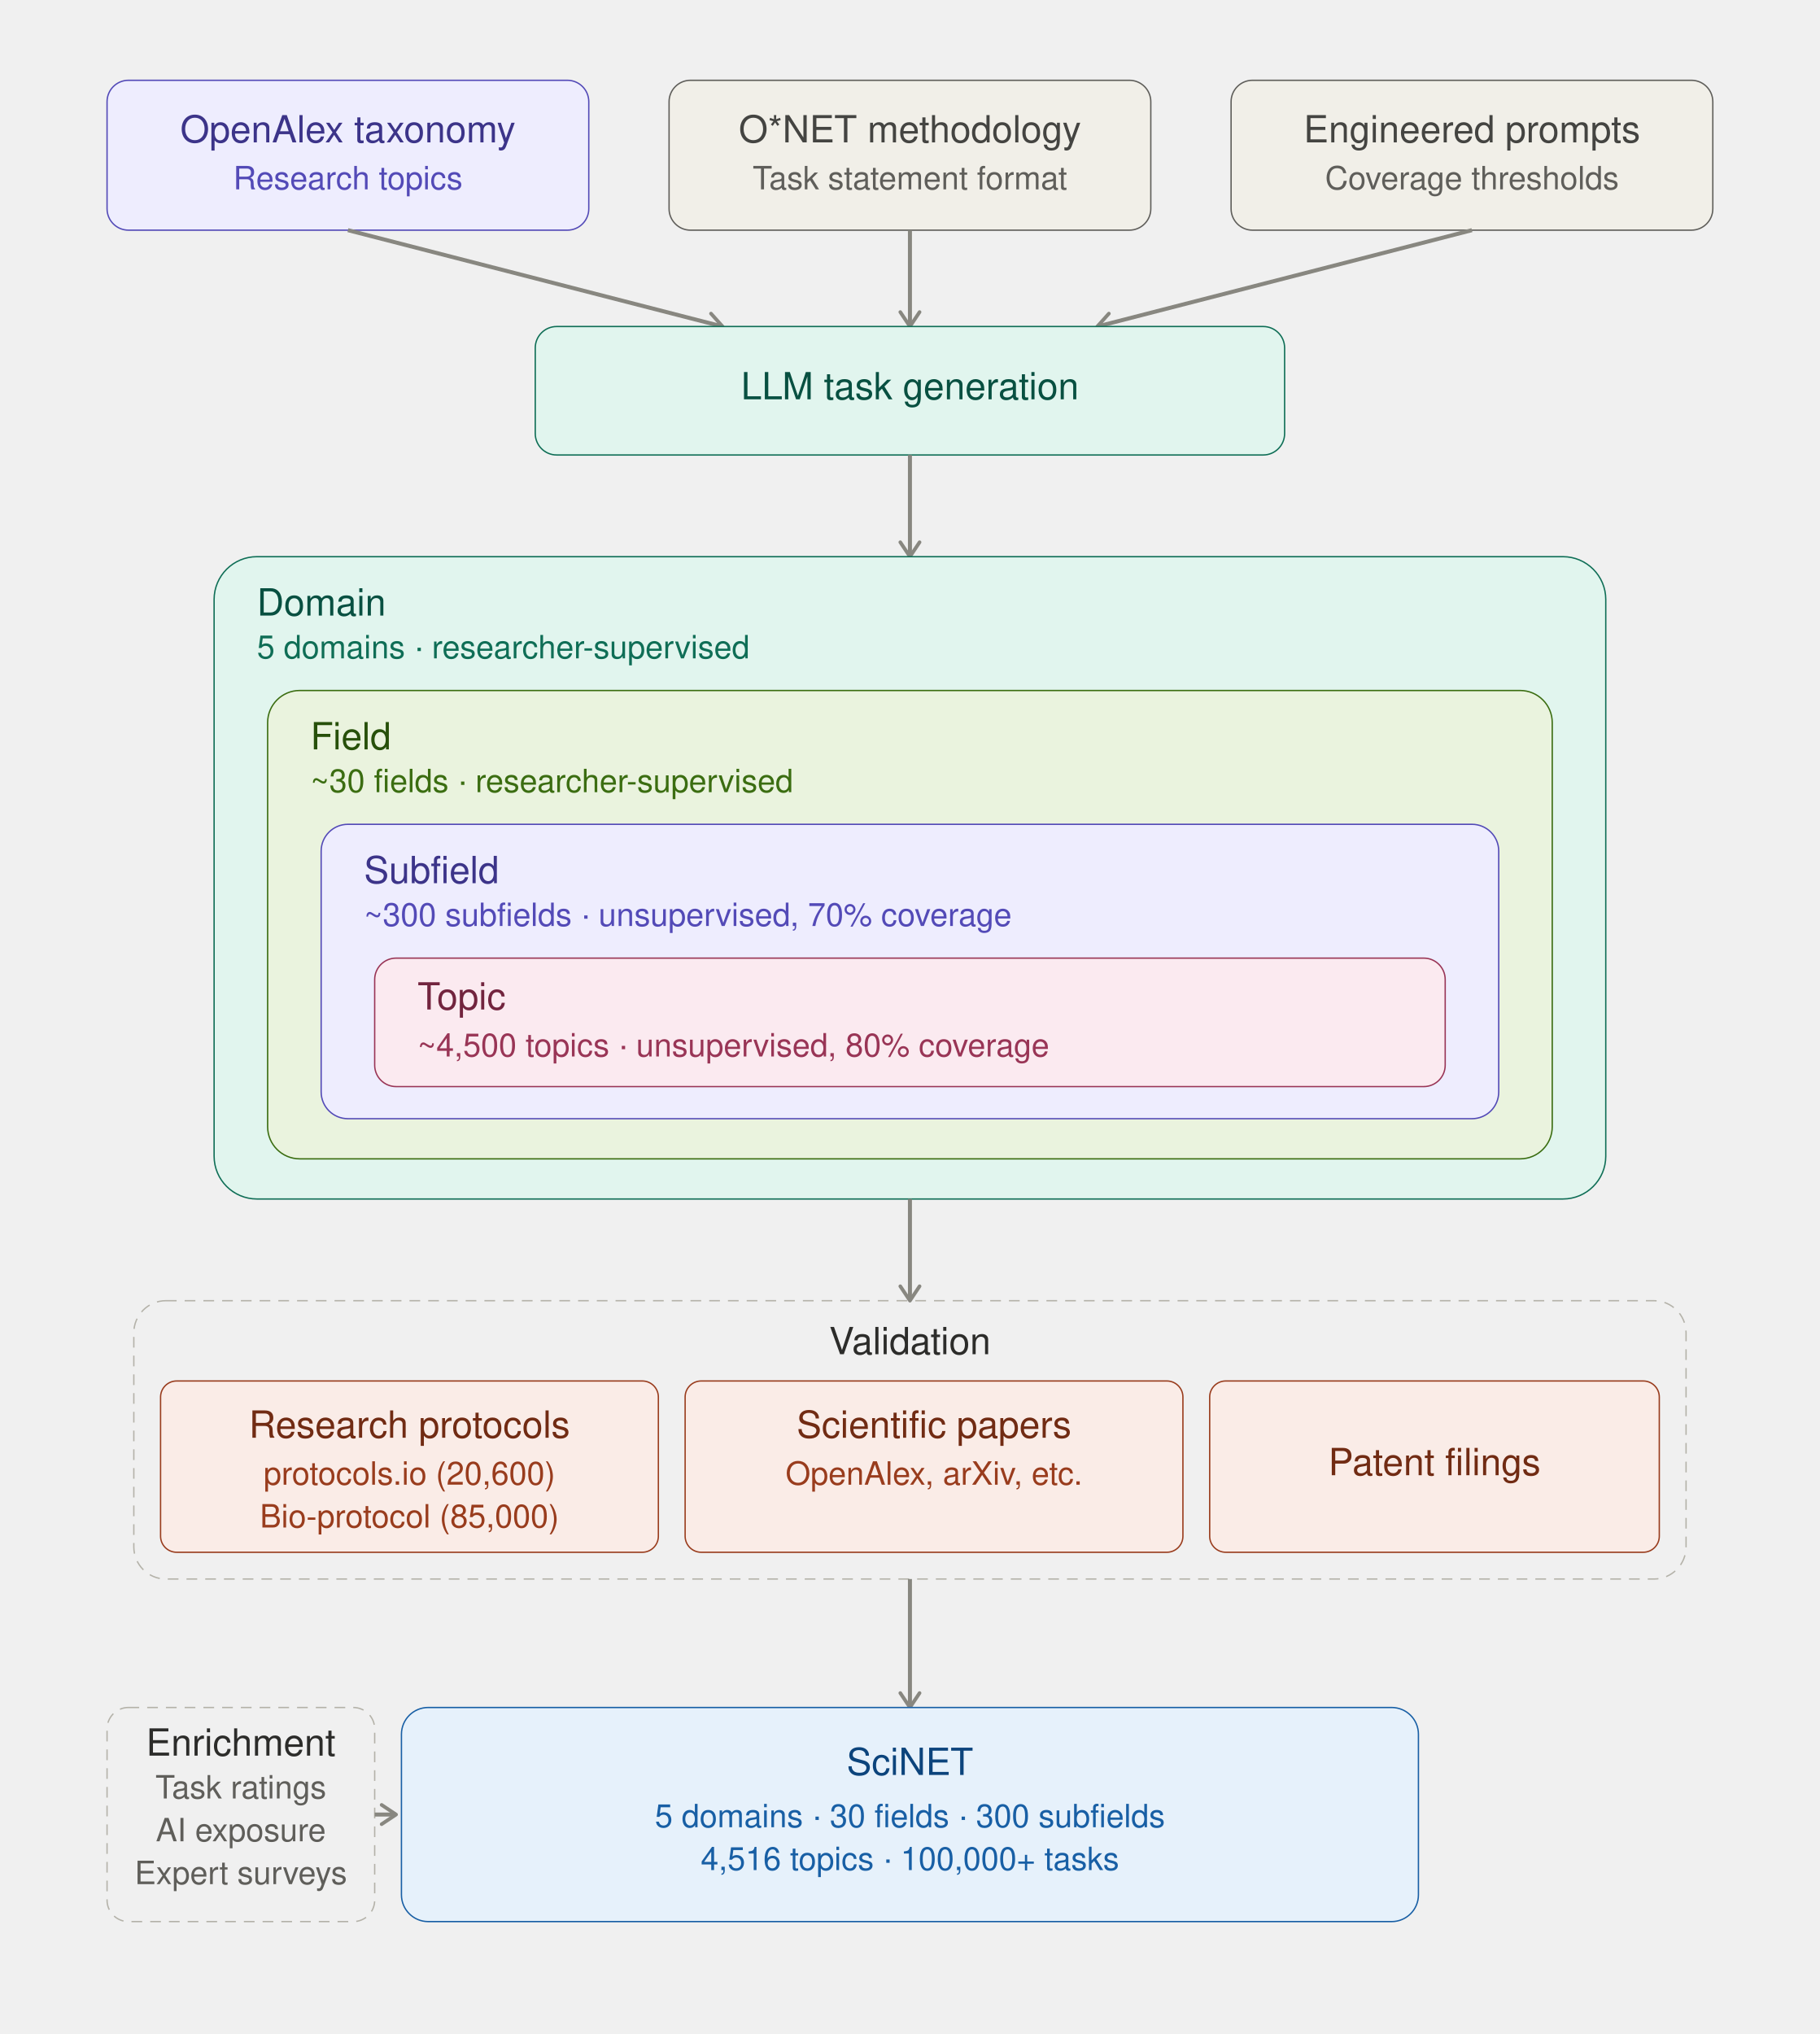
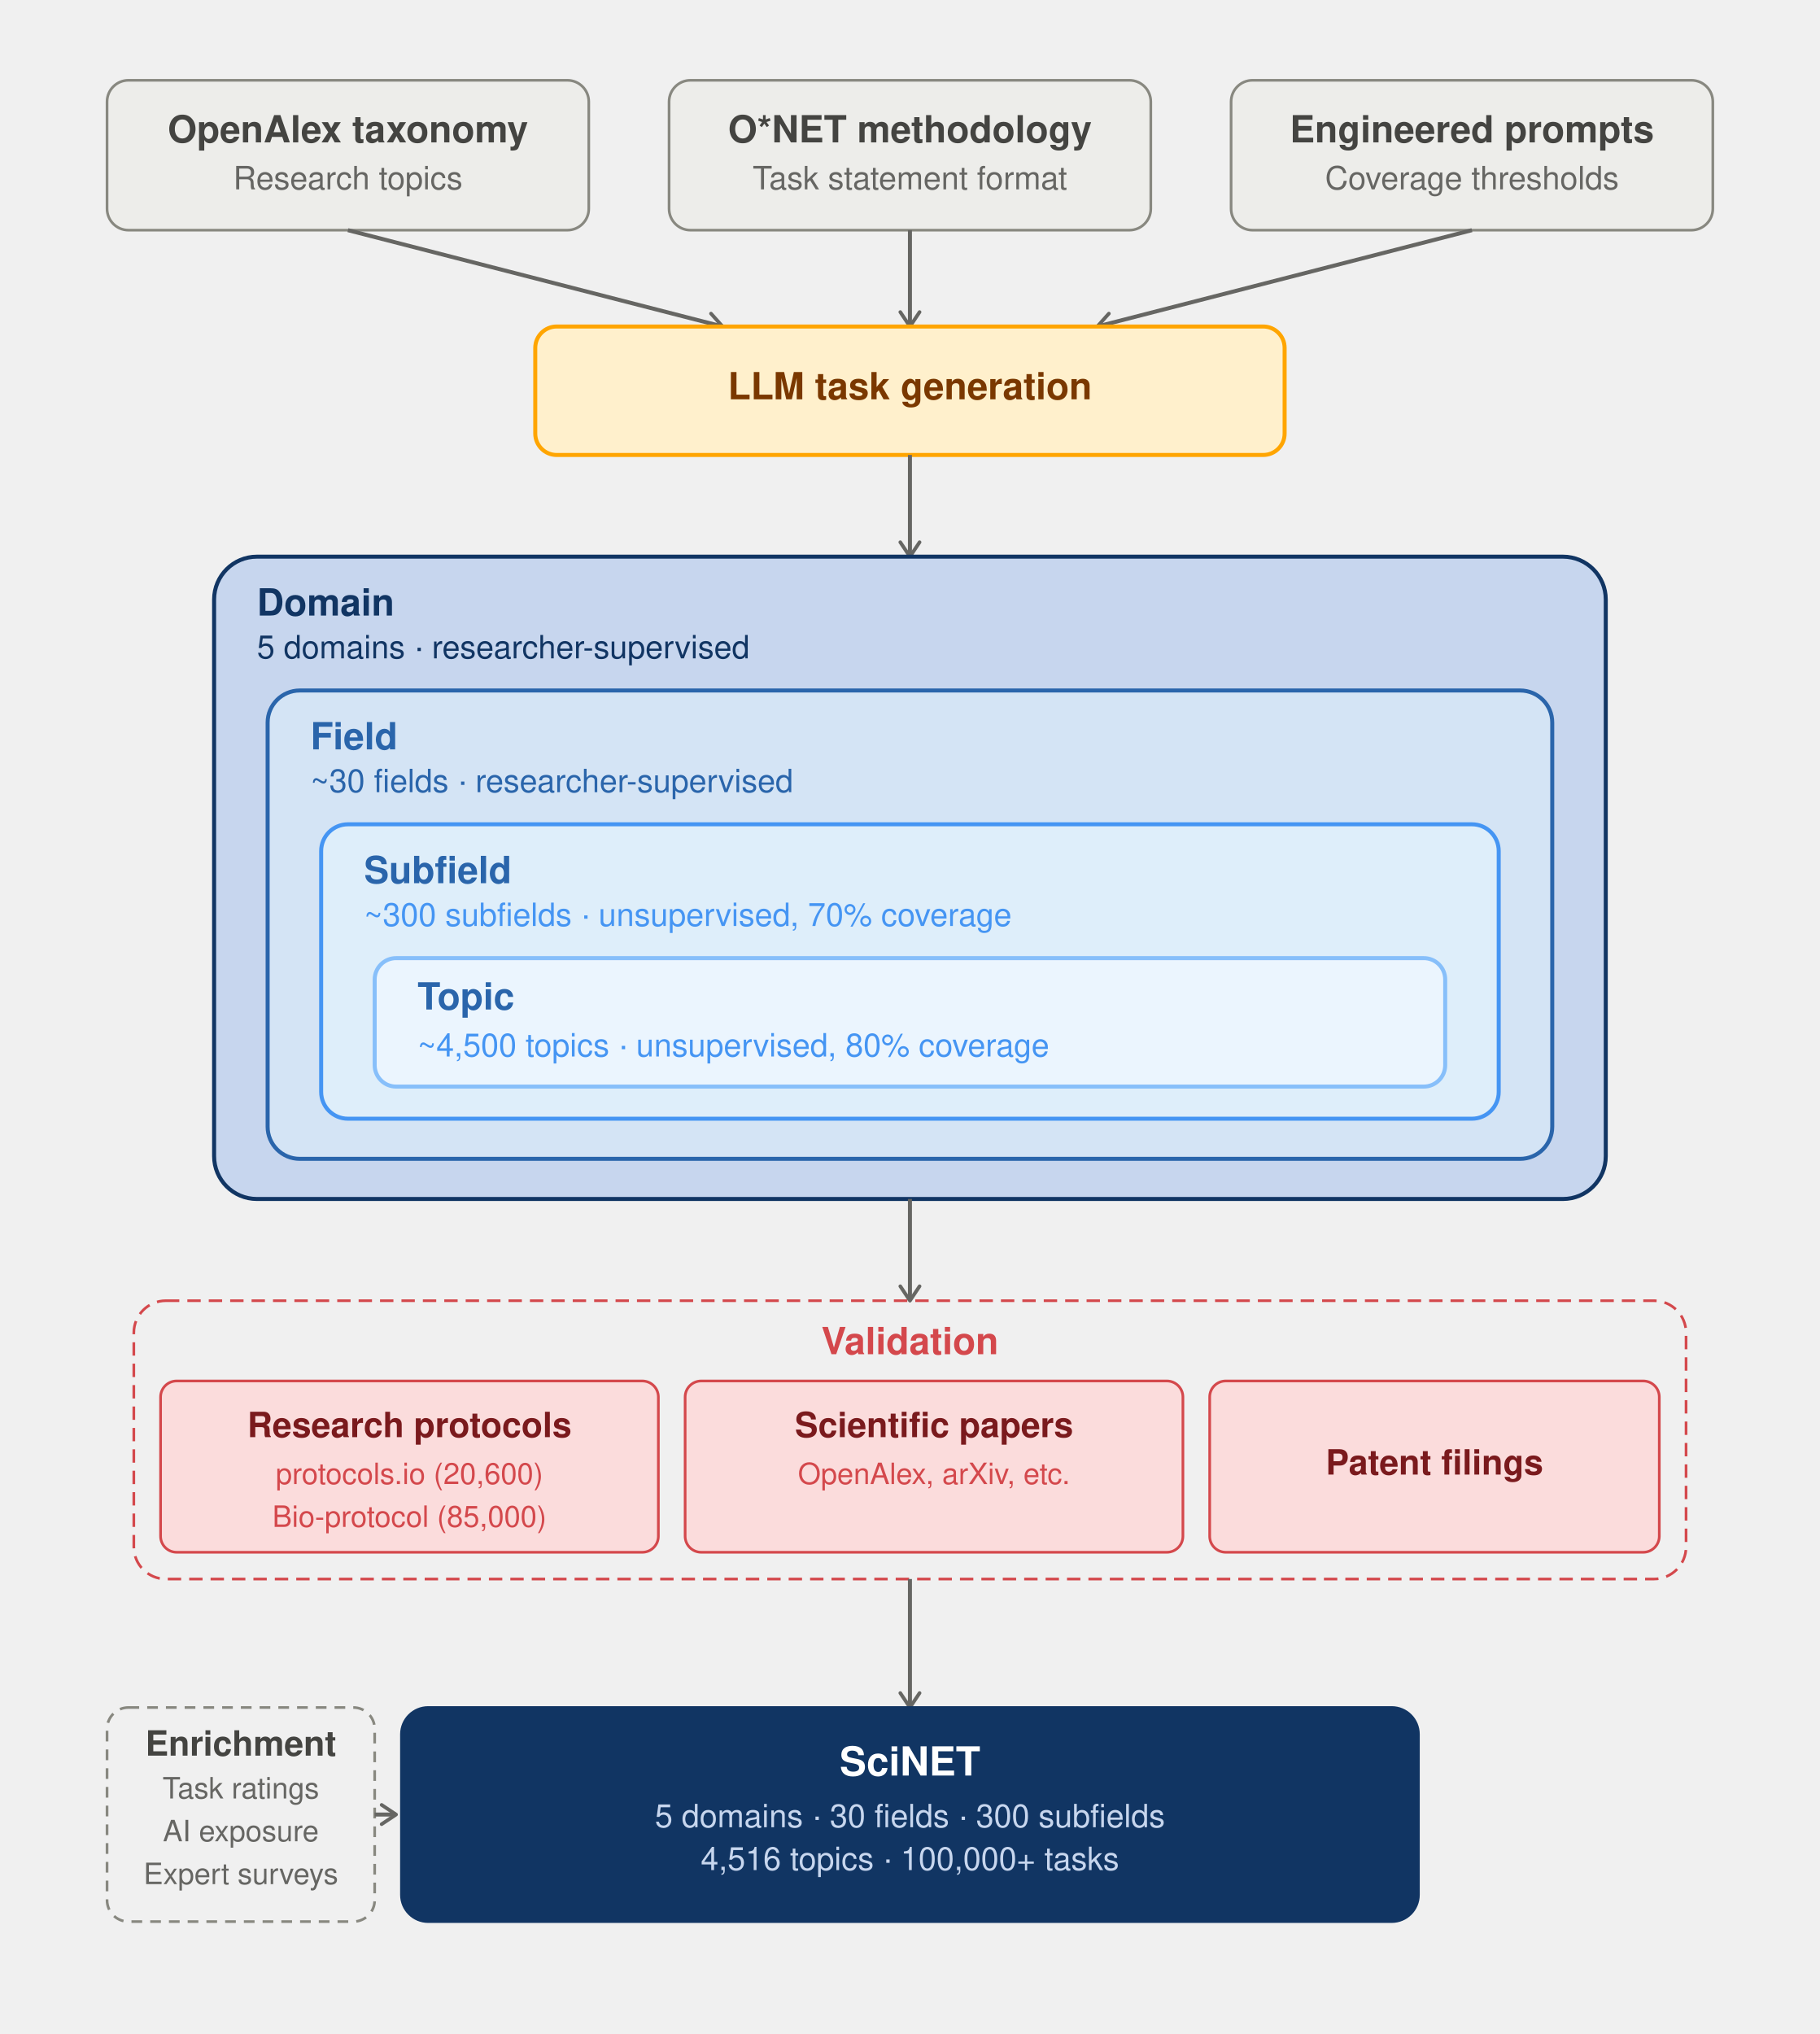
<svg xmlns="http://www.w3.org/2000/svg" width="680" height="760" viewBox="0 0 680 760">
  <defs>
    <marker id="arr" viewBox="0 0 10 10" refX="8" refY="5" markerWidth="6" markerHeight="6" orient="auto-start-reverse">
-       <path d="M2 1L8 5L2 9" fill="none" stroke="#888780" stroke-width="1.5" stroke-linecap="round" stroke-linejoin="round" />
+       <path d="M2 1L8 5L2 9" fill="none" stroke="#666663" stroke-width="1.5" stroke-linecap="round" stroke-linejoin="round" />
    </marker>
  </defs>
-   <rect x="40" y="30" width="180" height="56" rx="8" fill="#EEEDFE" stroke="#534AB7" stroke-width="0.5" />
-   <text x="130" y="50" text-anchor="middle" dominant-baseline="central" font-family="Helvetica,Arial,sans-serif" font-size="14" font-weight="500" fill="#3C3489">OpenAlex taxonomy</text>
-   <text x="130" y="68" text-anchor="middle" dominant-baseline="central" font-family="Helvetica,Arial,sans-serif" font-size="12" fill="#534AB7">Research topics</text>
-   <rect x="250" y="30" width="180" height="56" rx="8" fill="#F1EFE8" stroke="#5F5E5A" stroke-width="0.5" />
-   <text x="340" y="50" text-anchor="middle" dominant-baseline="central" font-family="Helvetica,Arial,sans-serif" font-size="14" font-weight="500" fill="#444441">O*NET methodology</text>
-   <text x="340" y="68" text-anchor="middle" dominant-baseline="central" font-family="Helvetica,Arial,sans-serif" font-size="12" fill="#5F5E5A">Task statement format</text>
-   <rect x="460" y="30" width="180" height="56" rx="8" fill="#F1EFE8" stroke="#5F5E5A" stroke-width="0.5" />
-   <text x="550" y="50" text-anchor="middle" dominant-baseline="central" font-family="Helvetica,Arial,sans-serif" font-size="14" font-weight="500" fill="#444441">Engineered prompts</text>
-   <text x="550" y="68" text-anchor="middle" dominant-baseline="central" font-family="Helvetica,Arial,sans-serif" font-size="12" fill="#5F5E5A">Coverage thresholds</text>
-   <line x1="130" y1="86" x2="270" y2="122" stroke="#888780" stroke-width="1.5" marker-end="url(#arr)" />
-   <line x1="340" y1="86" x2="340" y2="122" stroke="#888780" stroke-width="1.5" marker-end="url(#arr)" />
-   <line x1="550" y1="86" x2="410" y2="122" stroke="#888780" stroke-width="1.5" marker-end="url(#arr)" />
-   <rect x="200" y="122" width="280" height="48" rx="8" fill="#E1F5EE" stroke="#0F6E56" stroke-width="0.5" />
-   <text x="340" y="146" text-anchor="middle" dominant-baseline="central" font-family="Helvetica,Arial,sans-serif" font-size="14" font-weight="500" fill="#085041">LLM task generation</text>
-   <line x1="340" y1="170" x2="340" y2="208" stroke="#888780" stroke-width="1.5" marker-end="url(#arr)" />
-   <rect x="80" y="208" width="520" height="240" rx="16" fill="#E1F5EE" stroke="#0F6E56" stroke-width="0.5" />
-   <text x="96" y="230" text-anchor="start" font-family="Helvetica,Arial,sans-serif" font-size="14" font-weight="500" fill="#085041">Domain</text>
-   <text x="96" y="246" text-anchor="start" font-family="Helvetica,Arial,sans-serif" font-size="12" fill="#0F6E56">5 domains · researcher-supervised</text>
-   <rect x="100" y="258" width="480" height="175" rx="12" fill="#EAF3DE" stroke="#3B6D11" stroke-width="0.5" />
-   <text x="116" y="280" text-anchor="start" font-family="Helvetica,Arial,sans-serif" font-size="14" font-weight="500" fill="#27500A">Field</text>
-   <text x="116" y="296" text-anchor="start" font-family="Helvetica,Arial,sans-serif" font-size="12" fill="#3B6D11">~30 fields · researcher-supervised</text>
-   <rect x="120" y="308" width="440" height="110" rx="10" fill="#EEEDFE" stroke="#534AB7" stroke-width="0.5" />
-   <text x="136" y="330" text-anchor="start" font-family="Helvetica,Arial,sans-serif" font-size="14" font-weight="500" fill="#3C3489">Subfield</text>
-   <text x="136" y="346" text-anchor="start" font-family="Helvetica,Arial,sans-serif" font-size="12" fill="#534AB7">~300 subfields · unsupervised, 70% coverage</text>
-   <rect x="140" y="358" width="400" height="48" rx="8" fill="#FBEAF0" stroke="#993556" stroke-width="0.5" />
-   <text x="156" y="374" text-anchor="start" dominant-baseline="central" font-family="Helvetica,Arial,sans-serif" font-size="14" font-weight="500" fill="#72243E">Topic</text>
-   <text x="156" y="392" text-anchor="start" dominant-baseline="central" font-family="Helvetica,Arial,sans-serif" font-size="12" fill="#993556">~4,500 topics · unsupervised, 80% coverage</text>
-   <line x1="340" y1="448" x2="340" y2="486" stroke="#888780" stroke-width="1.5" marker-end="url(#arr)" />
-   <rect x="50" y="486" width="580" height="104" rx="12" fill="none" stroke="#B4B2A9" stroke-width="0.5" stroke-dasharray="4 3" />
-   <text x="340" y="506" text-anchor="middle" font-family="Helvetica,Arial,sans-serif" font-size="14" font-weight="500" fill="#2C2C2A">Validation</text>
-   <rect x="60" y="516" width="186" height="64" rx="6" fill="#FAECE7" stroke="#993C1D" stroke-width="0.5" />
-   <text x="153" y="534" text-anchor="middle" dominant-baseline="central" font-family="Helvetica,Arial,sans-serif" font-size="14" font-weight="500" fill="#712B13">Research protocols</text>
-   <text x="153" y="552" text-anchor="middle" dominant-baseline="central" font-family="Helvetica,Arial,sans-serif" font-size="12" fill="#993C1D">protocols.io (20,600)</text>
-   <text x="153" y="568" text-anchor="middle" dominant-baseline="central" font-family="Helvetica,Arial,sans-serif" font-size="12" fill="#993C1D">Bio-protocol (85,000)</text>
-   <rect x="256" y="516" width="186" height="64" rx="6" fill="#FAECE7" stroke="#993C1D" stroke-width="0.5" />
-   <text x="349" y="534" text-anchor="middle" dominant-baseline="central" font-family="Helvetica,Arial,sans-serif" font-size="14" font-weight="500" fill="#712B13">Scientific papers</text>
-   <text x="349" y="552" text-anchor="middle" dominant-baseline="central" font-family="Helvetica,Arial,sans-serif" font-size="12" fill="#993C1D">OpenAlex, arXiv, etc.</text>
-   <rect x="452" y="516" width="168" height="64" rx="6" fill="#FAECE7" stroke="#993C1D" stroke-width="0.5" />
-   <text x="536" y="548" text-anchor="middle" dominant-baseline="central" font-family="Helvetica,Arial,sans-serif" font-size="14" font-weight="500" fill="#712B13">Patent filings</text>
-   <line x1="340" y1="590" x2="340" y2="638" stroke="#888780" stroke-width="1.5" marker-end="url(#arr)" />
-   <rect x="150" y="638" width="380" height="80" rx="10" fill="#E6F1FB" stroke="#185FA5" stroke-width="0.5" />
-   <text x="340" y="660" text-anchor="middle" dominant-baseline="central" font-family="Helvetica,Arial,sans-serif" font-size="14" font-weight="500" fill="#0C447C">SciNET</text>
-   <text x="340" y="680" text-anchor="middle" dominant-baseline="central" font-family="Helvetica,Arial,sans-serif" font-size="12" fill="#185FA5">5 domains · 30 fields · 300 subfields</text>
-   <text x="340" y="696" text-anchor="middle" dominant-baseline="central" font-family="Helvetica,Arial,sans-serif" font-size="12" fill="#185FA5">4,516 topics · 100,000+ tasks</text>
-   <rect x="40" y="638" width="100" height="80" rx="8" fill="none" stroke="#B4B2A9" stroke-width="0.5" stroke-dasharray="4 3" />
-   <text x="90" y="656" text-anchor="middle" font-family="Helvetica,Arial,sans-serif" font-size="14" font-weight="500" fill="#2C2C2A">Enrichment</text>
-   <text x="90" y="672" text-anchor="middle" font-family="Helvetica,Arial,sans-serif" font-size="12" fill="#5F5E5A">Task ratings</text>
-   <text x="90" y="688" text-anchor="middle" font-family="Helvetica,Arial,sans-serif" font-size="12" fill="#5F5E5A">AI exposure</text>
-   <text x="90" y="704" text-anchor="middle" font-family="Helvetica,Arial,sans-serif" font-size="12" fill="#5F5E5A">Expert surveys</text>
-   <line x1="140" y1="678" x2="148" y2="678" stroke="#888780" stroke-width="1.5" marker-end="url(#arr)" />
+   <rect x="40" y="30" width="180" height="56" rx="8" fill="#EDEDEA" stroke="#888880" stroke-width="1" />
+   <text x="130" y="50" text-anchor="middle" dominant-baseline="central" font-family="Helvetica,Arial,sans-serif" font-size="14" font-weight="600" fill="#444441">OpenAlex taxonomy</text>
+   <text x="130" y="68" text-anchor="middle" dominant-baseline="central" font-family="Helvetica,Arial,sans-serif" font-size="12" fill="#666663">Research topics</text>
+   <rect x="250" y="30" width="180" height="56" rx="8" fill="#EDEDEA" stroke="#888880" stroke-width="1" />
+   <text x="340" y="50" text-anchor="middle" dominant-baseline="central" font-family="Helvetica,Arial,sans-serif" font-size="14" font-weight="600" fill="#444441">O*NET methodology</text>
+   <text x="340" y="68" text-anchor="middle" dominant-baseline="central" font-family="Helvetica,Arial,sans-serif" font-size="12" fill="#666663">Task statement format</text>
+   <rect x="460" y="30" width="180" height="56" rx="8" fill="#EDEDEA" stroke="#888880" stroke-width="1" />
+   <text x="550" y="50" text-anchor="middle" dominant-baseline="central" font-family="Helvetica,Arial,sans-serif" font-size="14" font-weight="600" fill="#444441">Engineered prompts</text>
+   <text x="550" y="68" text-anchor="middle" dominant-baseline="central" font-family="Helvetica,Arial,sans-serif" font-size="12" fill="#666663">Coverage thresholds</text>
+   <line x1="130" y1="86" x2="270" y2="122" stroke="#666663" stroke-width="1.5" marker-end="url(#arr)" />
+   <line x1="340" y1="86" x2="340" y2="122" stroke="#666663" stroke-width="1.5" marker-end="url(#arr)" />
+   <line x1="550" y1="86" x2="410" y2="122" stroke="#666663" stroke-width="1.5" marker-end="url(#arr)" />
+   <rect x="200" y="122" width="280" height="48" rx="8" fill="#FFF0CC" stroke="#FFA500" stroke-width="1.5" />
+   <text x="340" y="146" text-anchor="middle" dominant-baseline="central" font-family="Helvetica,Arial,sans-serif" font-size="14" font-weight="600" fill="#7A3800">LLM task generation</text>
+   <line x1="340" y1="170" x2="340" y2="208" stroke="#666663" stroke-width="1.5" marker-end="url(#arr)" />
+   <rect x="80" y="208" width="520" height="240" rx="16" fill="#C7D6EE" stroke="#113563" stroke-width="1.5" />
+   <text x="96" y="230" text-anchor="start" font-family="Helvetica,Arial,sans-serif" font-size="14" font-weight="600" fill="#113563">Domain</text>
+   <text x="96" y="246" text-anchor="start" font-family="Helvetica,Arial,sans-serif" font-size="12" fill="#113563">5 domains · researcher-supervised</text>
+   <rect x="100" y="258" width="480" height="175" rx="12" fill="#D4E4F5" stroke="#2A65AB" stroke-width="1.5" />
+   <text x="116" y="280" text-anchor="start" font-family="Helvetica,Arial,sans-serif" font-size="14" font-weight="600" fill="#2A65AB">Field</text>
+   <text x="116" y="296" text-anchor="start" font-family="Helvetica,Arial,sans-serif" font-size="12" fill="#2A65AB">~30 fields · researcher-supervised</text>
+   <rect x="120" y="308" width="440" height="110" rx="10" fill="#DEEEFA" stroke="#4595F3" stroke-width="1.5" />
+   <text x="136" y="330" text-anchor="start" font-family="Helvetica,Arial,sans-serif" font-size="14" font-weight="600" fill="#2A65AB">Subfield</text>
+   <text x="136" y="346" text-anchor="start" font-family="Helvetica,Arial,sans-serif" font-size="12" fill="#4595F3">~300 subfields · unsupervised, 70% coverage</text>
+   <rect x="140" y="358" width="400" height="48" rx="8" fill="#EBF5FE" stroke="#87BFFA" stroke-width="1.5" />
+   <text x="156" y="374" text-anchor="start" dominant-baseline="central" font-family="Helvetica,Arial,sans-serif" font-size="14" font-weight="600" fill="#2A65AB">Topic</text>
+   <text x="156" y="392" text-anchor="start" dominant-baseline="central" font-family="Helvetica,Arial,sans-serif" font-size="12" fill="#4595F3">~4,500 topics · unsupervised, 80% coverage</text>
+   <line x1="340" y1="448" x2="340" y2="486" stroke="#666663" stroke-width="1.5" marker-end="url(#arr)" />
+   <rect x="50" y="486" width="580" height="104" rx="12" fill="none" stroke="#D4484C" stroke-width="1" stroke-dasharray="5 3" />
+   <text x="340" y="506" text-anchor="middle" font-family="Helvetica,Arial,sans-serif" font-size="14" font-weight="600" fill="#D4484C">Validation</text>
+   <rect x="60" y="516" width="186" height="64" rx="6" fill="#FBDCDC" stroke="#D4484C" stroke-width="1" />
+   <text x="153" y="534" text-anchor="middle" dominant-baseline="central" font-family="Helvetica,Arial,sans-serif" font-size="13" font-weight="600" fill="#7A1A1D">Research protocols</text>
+   <text x="153" y="552" text-anchor="middle" dominant-baseline="central" font-family="Helvetica,Arial,sans-serif" font-size="11" fill="#D4484C">protocols.io (20,600)</text>
+   <text x="153" y="568" text-anchor="middle" dominant-baseline="central" font-family="Helvetica,Arial,sans-serif" font-size="11" fill="#D4484C">Bio-protocol (85,000)</text>
+   <rect x="256" y="516" width="186" height="64" rx="6" fill="#FBDCDC" stroke="#D4484C" stroke-width="1" />
+   <text x="349" y="534" text-anchor="middle" dominant-baseline="central" font-family="Helvetica,Arial,sans-serif" font-size="13" font-weight="600" fill="#7A1A1D">Scientific papers</text>
+   <text x="349" y="552" text-anchor="middle" dominant-baseline="central" font-family="Helvetica,Arial,sans-serif" font-size="11" fill="#D4484C">OpenAlex, arXiv, etc.</text>
+   <rect x="452" y="516" width="168" height="64" rx="6" fill="#FBDCDC" stroke="#D4484C" stroke-width="1" />
+   <text x="536" y="548" text-anchor="middle" dominant-baseline="central" font-family="Helvetica,Arial,sans-serif" font-size="13" font-weight="600" fill="#7A1A1D">Patent filings</text>
+   <line x1="340" y1="590" x2="340" y2="638" stroke="#666663" stroke-width="1.5" marker-end="url(#arr)" />
+   <rect x="150" y="638" width="380" height="80" rx="10" fill="#113563" stroke="#113563" stroke-width="1" />
+   <text x="340" y="660" text-anchor="middle" dominant-baseline="central" font-family="Helvetica,Arial,sans-serif" font-size="15" font-weight="700" fill="#FFFFFF">SciNET</text>
+   <text x="340" y="680" text-anchor="middle" dominant-baseline="central" font-family="Helvetica,Arial,sans-serif" font-size="12" fill="#C7D6EE">5 domains · 30 fields · 300 subfields</text>
+   <text x="340" y="696" text-anchor="middle" dominant-baseline="central" font-family="Helvetica,Arial,sans-serif" font-size="12" fill="#C7D6EE">4,516 topics · 100,000+ tasks</text>
+   <rect x="40" y="638" width="100" height="80" rx="8" fill="none" stroke="#888880" stroke-width="1" stroke-dasharray="4 3" />
+   <text x="90" y="656" text-anchor="middle" font-family="Helvetica,Arial,sans-serif" font-size="13" font-weight="600" fill="#444441">Enrichment</text>
+   <text x="90" y="672" text-anchor="middle" font-family="Helvetica,Arial,sans-serif" font-size="11" fill="#666663">Task ratings</text>
+   <text x="90" y="688" text-anchor="middle" font-family="Helvetica,Arial,sans-serif" font-size="11" fill="#666663">AI exposure</text>
+   <text x="90" y="704" text-anchor="middle" font-family="Helvetica,Arial,sans-serif" font-size="11" fill="#666663">Expert surveys</text>
+   <line x1="140" y1="678" x2="148" y2="678" stroke="#666663" stroke-width="1.5" marker-end="url(#arr)" />
</svg>
